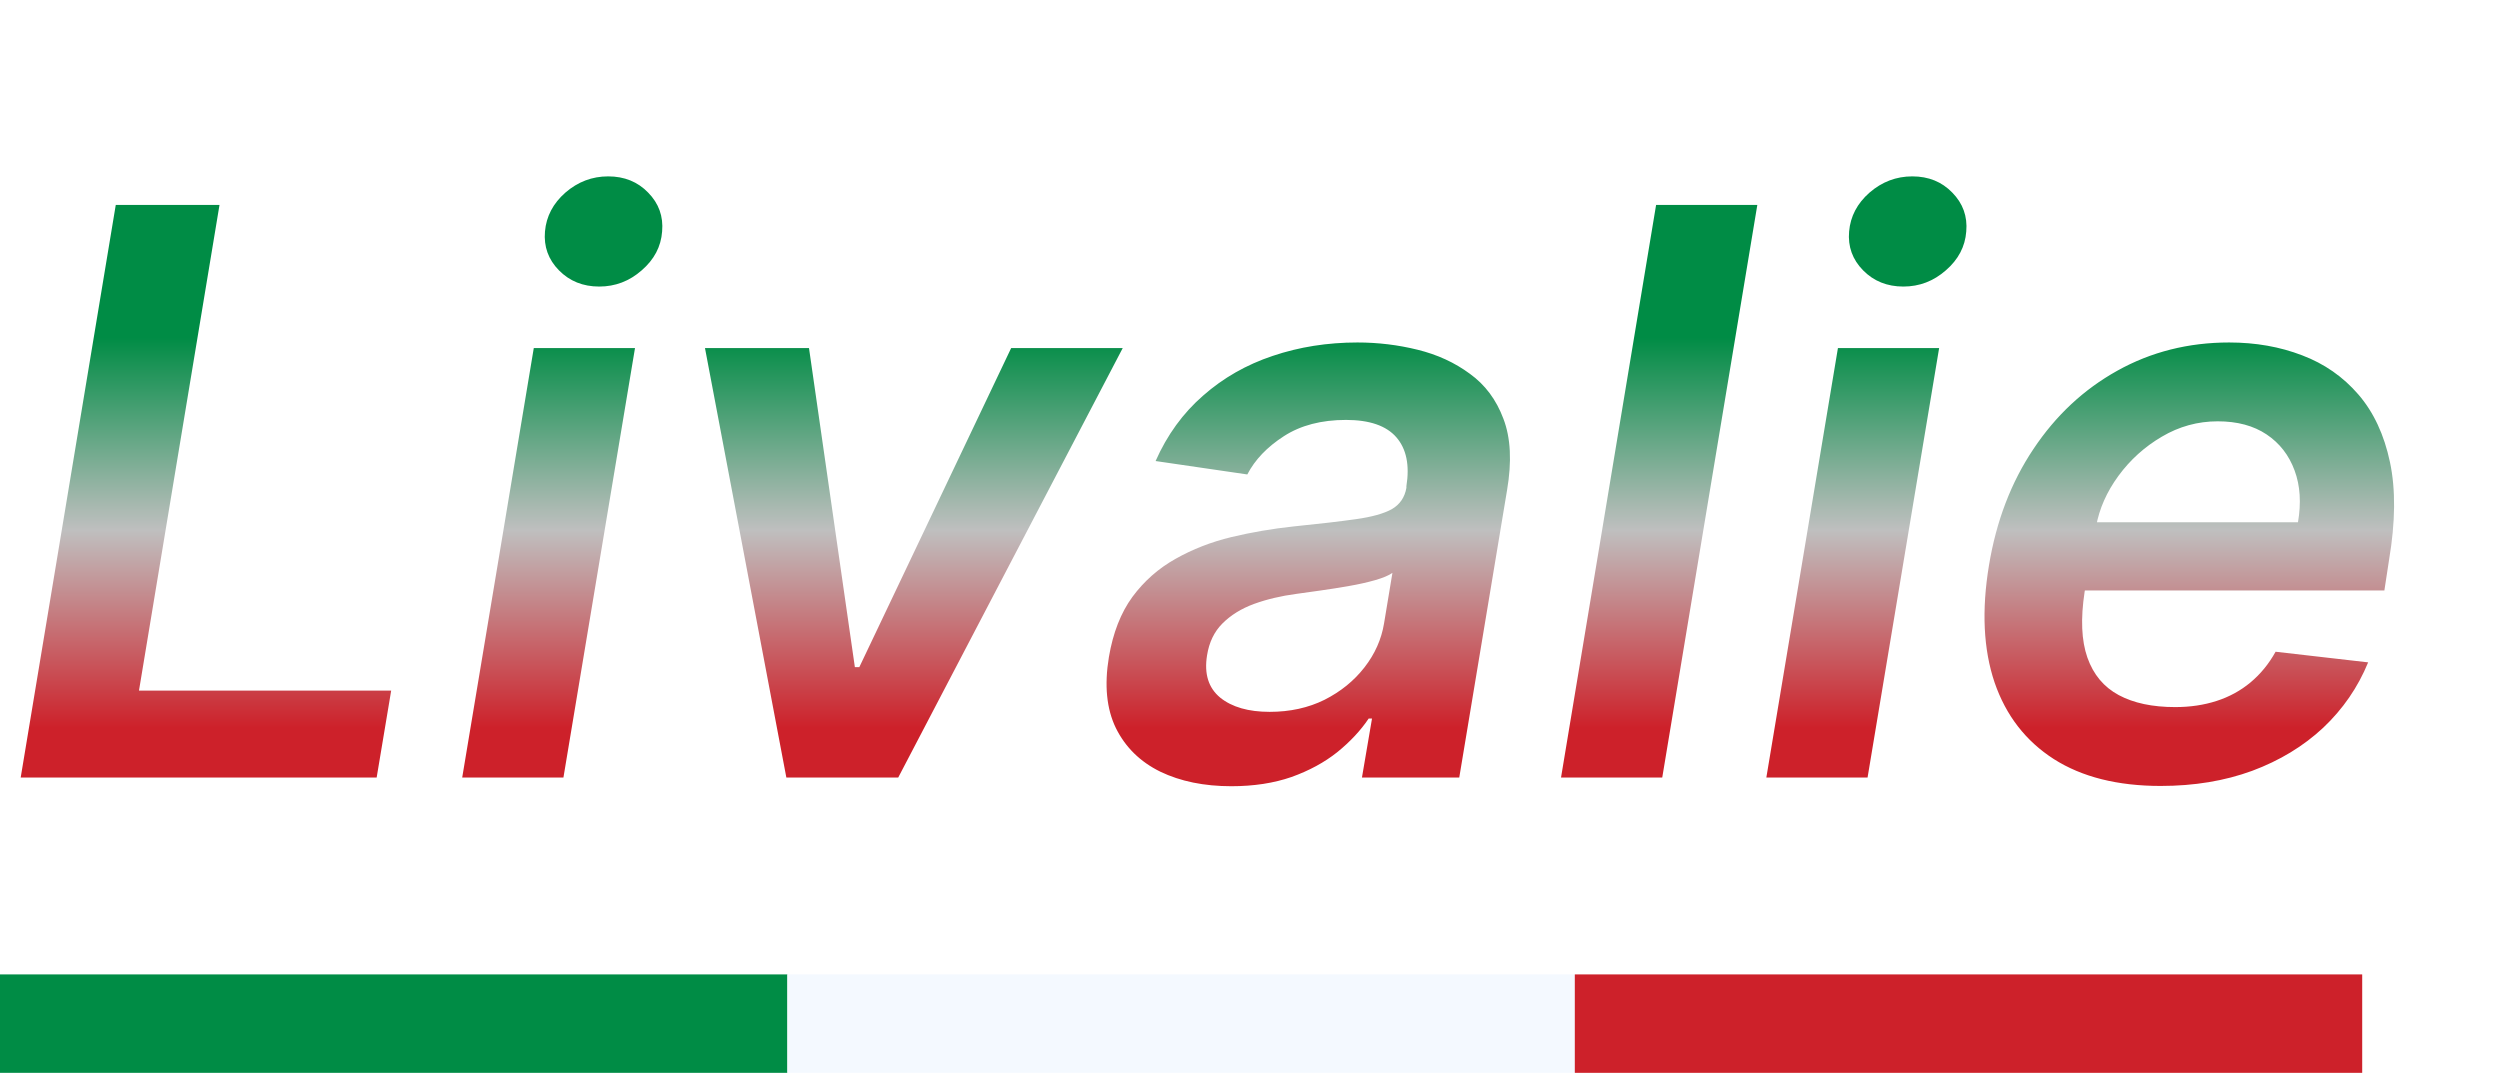
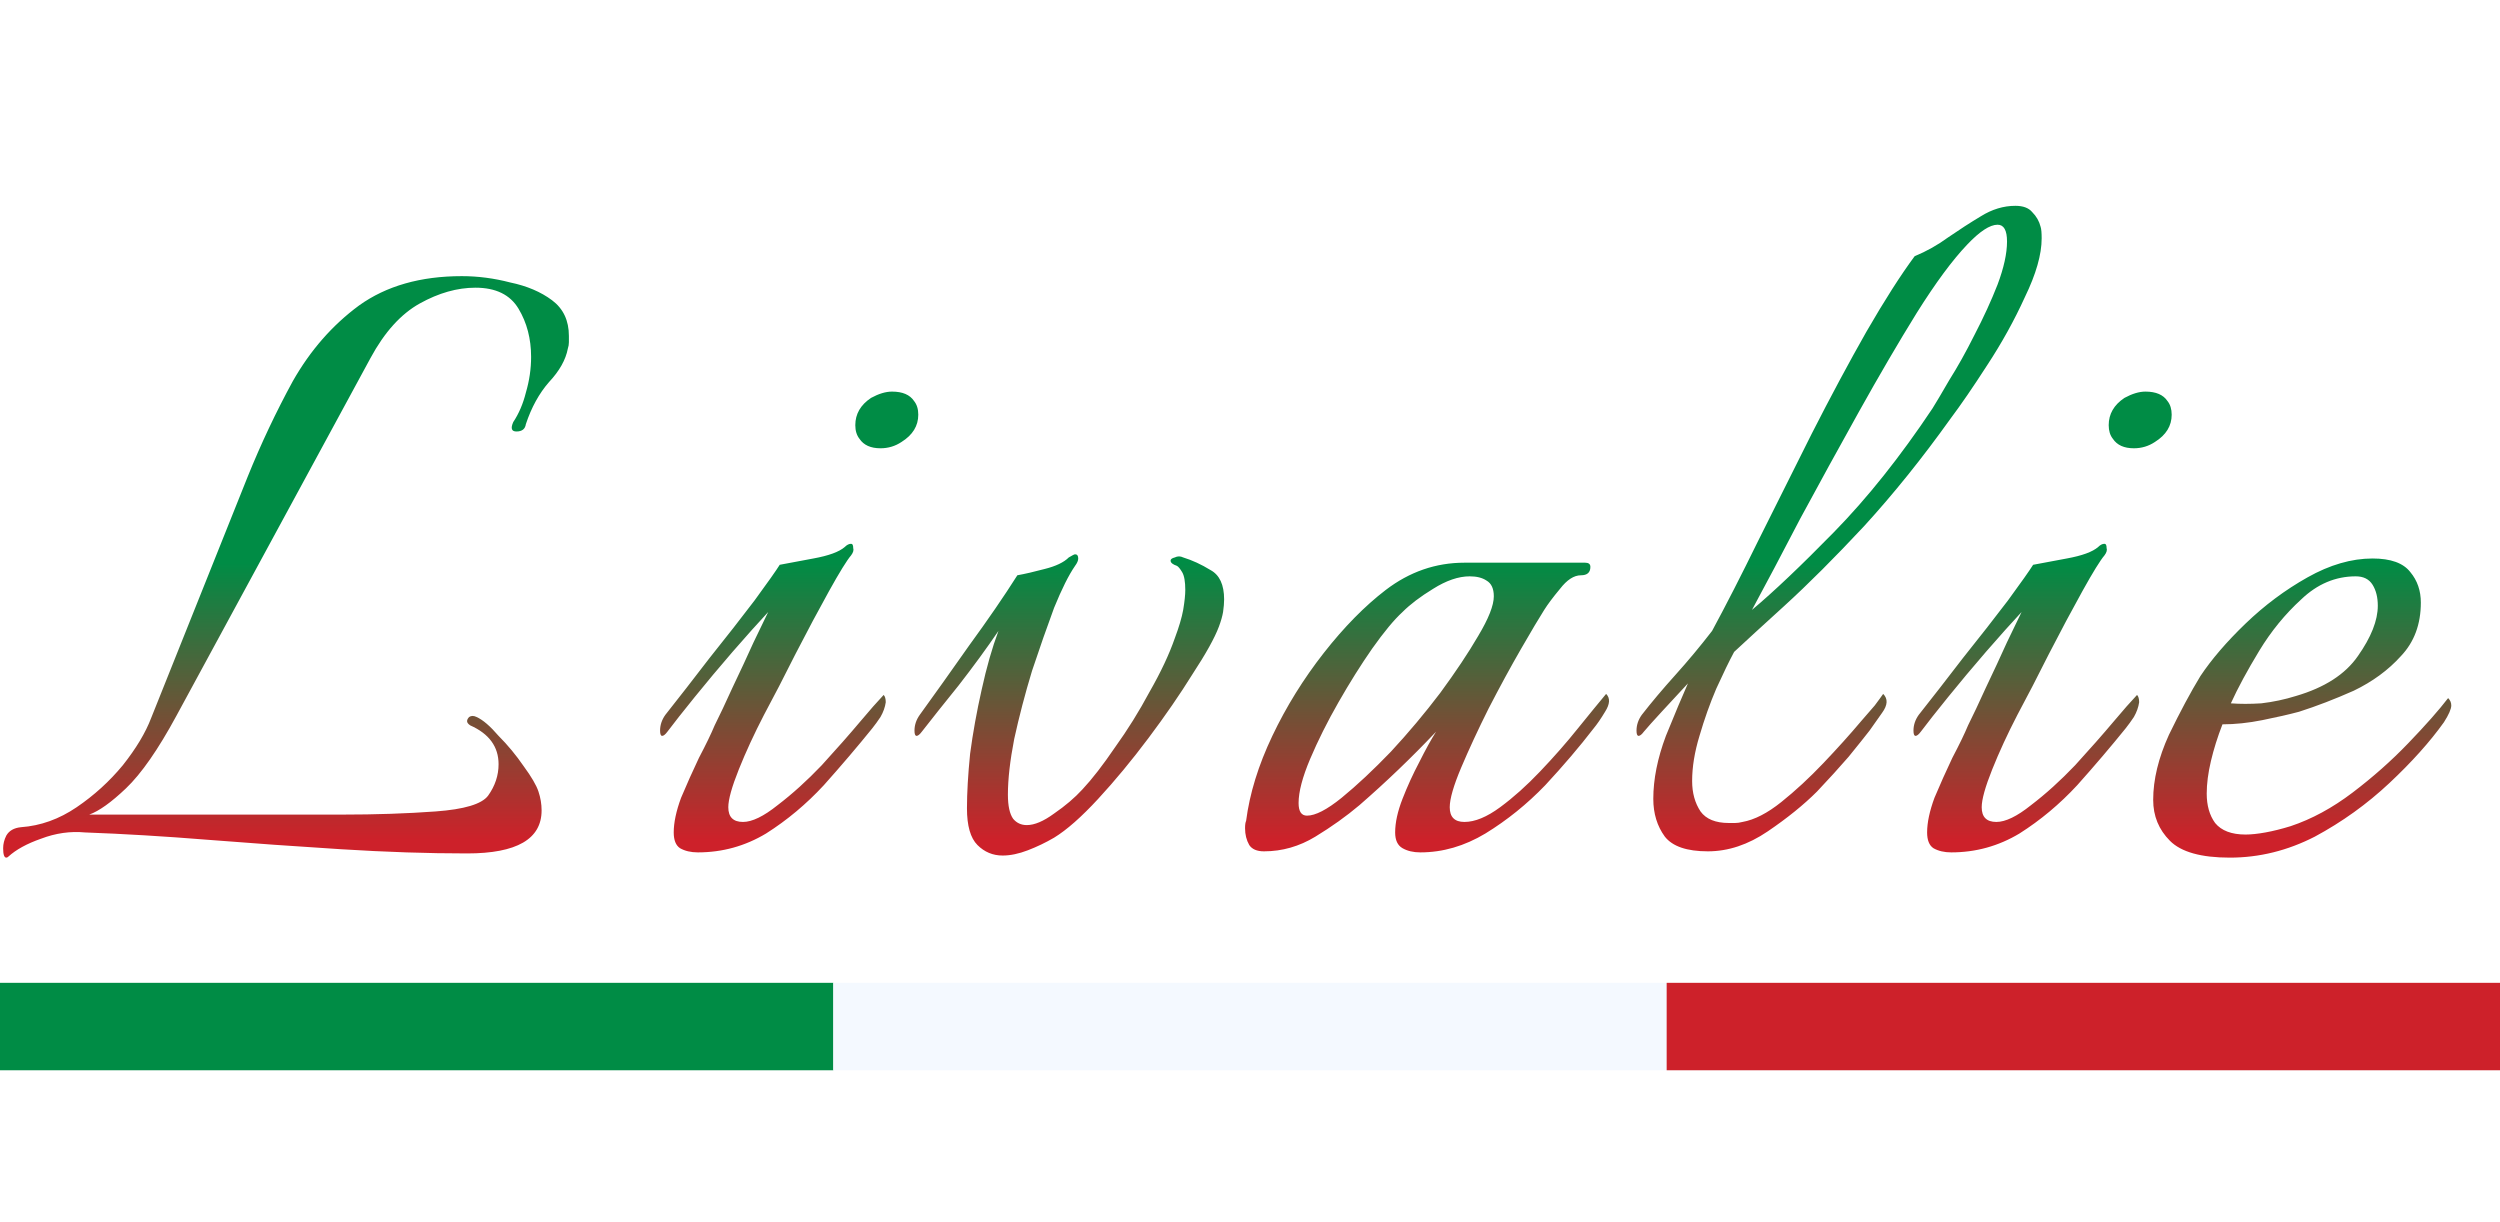
- <svg xmlns="http://www.w3.org/2000/svg" width="127" height="55" viewBox="0 0 127 55" fill="none">
-   <rect y="49.5" width="40" height="5" fill="#008C45" />
-   <rect x="40" y="49.5" width="40" height="5" fill="#F4F9FF" />
-   <rect x="80" y="49.5" width="40" height="5" fill="#CD212A" />
-   <path d="M1.051 39.5L5.881 10.409H11.151L7.06 35.082H19.872L19.134 39.5H1.051ZM23.48 39.5L27.116 17.682H32.258L28.622 39.5H23.48ZM30.44 14.557C29.616 14.557 28.935 14.282 28.395 13.733C27.855 13.184 27.618 12.526 27.685 11.758C27.751 10.992 28.097 10.333 28.722 9.784C29.356 9.235 30.081 8.96 30.895 8.96C31.719 8.96 32.396 9.235 32.926 9.784C33.466 10.333 33.703 10.992 33.636 11.758C33.58 12.526 33.234 13.184 32.599 13.733C31.974 14.282 31.255 14.557 30.44 14.557ZM57.035 17.682L45.629 39.5H39.947L35.813 17.682H41.097L43.427 33.889H43.654L51.367 17.682H57.035ZM62.553 39.94C61.171 39.94 59.968 39.694 58.945 39.202C57.923 38.7 57.17 37.961 56.687 36.986C56.213 36.01 56.095 34.808 56.332 33.378C56.54 32.147 56.938 31.129 57.525 30.324C58.121 29.519 58.851 28.875 59.712 28.392C60.584 27.9 61.531 27.53 62.553 27.284C63.586 27.038 64.637 26.858 65.707 26.744C67.013 26.612 68.069 26.489 68.874 26.375C69.689 26.261 70.299 26.091 70.707 25.864C71.114 25.627 71.36 25.267 71.445 24.784V24.699C71.616 23.629 71.445 22.8 70.934 22.213C70.423 21.626 69.57 21.332 68.377 21.332C67.127 21.332 66.076 21.607 65.224 22.156C64.371 22.706 63.751 23.354 63.363 24.102L58.704 23.421C59.291 22.095 60.096 20.987 61.119 20.097C62.141 19.197 63.32 18.525 64.656 18.079C66 17.625 67.435 17.398 68.96 17.398C70.001 17.398 71.019 17.521 72.013 17.767C73.017 18.013 73.903 18.421 74.67 18.989C75.446 19.547 76.014 20.31 76.374 21.276C76.744 22.241 76.805 23.449 76.559 24.898L74.13 39.5H69.187L69.698 36.503H69.528C69.121 37.109 68.59 37.677 67.937 38.207C67.283 38.728 66.507 39.15 65.607 39.472C64.708 39.784 63.69 39.94 62.553 39.94ZM64.499 36.162C65.531 36.162 66.46 35.958 67.283 35.551C68.107 35.135 68.784 34.585 69.315 33.903C69.845 33.222 70.176 32.478 70.309 31.673L70.735 29.102C70.546 29.235 70.252 29.358 69.854 29.472C69.457 29.585 69.012 29.685 68.519 29.77C68.036 29.855 67.558 29.931 67.085 29.997C66.611 30.063 66.204 30.12 65.863 30.168C65.077 30.272 64.357 30.442 63.704 30.679C63.06 30.916 62.525 31.247 62.099 31.673C61.682 32.09 61.422 32.63 61.318 33.293C61.166 34.23 61.389 34.945 61.985 35.438C62.582 35.92 63.42 36.162 64.499 36.162ZM89.272 10.409L84.442 39.5H79.3L84.13 10.409H89.272ZM89.73 39.5L93.367 17.682H98.508L94.872 39.5H89.73ZM96.69 14.557C95.867 14.557 95.185 14.282 94.645 13.733C94.105 13.184 93.868 12.526 93.935 11.758C94.001 10.992 94.347 10.333 94.972 9.784C95.606 9.235 96.331 8.96 97.145 8.96C97.969 8.96 98.646 9.235 99.176 9.784C99.716 10.333 99.953 10.992 99.886 11.758C99.829 12.526 99.484 13.184 98.849 13.733C98.224 14.282 97.505 14.557 96.69 14.557ZM109.762 39.926C107.575 39.926 105.766 39.472 104.336 38.562C102.906 37.644 101.902 36.347 101.325 34.67C100.756 32.985 100.662 31.001 101.04 28.719C101.41 26.474 102.163 24.505 103.299 22.81C104.435 21.105 105.856 19.779 107.56 18.832C109.274 17.876 111.168 17.398 113.242 17.398C114.587 17.398 115.823 17.616 116.95 18.051C118.076 18.477 119.028 19.14 119.805 20.04C120.581 20.939 121.116 22.085 121.41 23.477C121.703 24.86 121.689 26.508 121.367 28.421L121.126 29.997H103.228L103.782 26.531H116.737C116.907 25.546 116.85 24.671 116.566 23.903C116.282 23.127 115.808 22.516 115.146 22.071C114.483 21.626 113.654 21.403 112.66 21.403C111.647 21.403 110.7 21.664 109.819 22.185C108.948 22.696 108.214 23.359 107.617 24.173C107.021 24.988 106.642 25.845 106.481 26.744L105.898 30.068C105.69 31.432 105.737 32.544 106.04 33.406C106.344 34.268 106.874 34.903 107.631 35.31C108.389 35.717 109.345 35.92 110.501 35.92C111.258 35.92 111.959 35.816 112.603 35.608C113.247 35.4 113.82 35.087 114.322 34.67C114.833 34.244 115.259 33.724 115.6 33.108L120.302 33.648C119.781 34.917 119.019 36.025 118.015 36.972C117.011 37.909 115.808 38.638 114.407 39.159C113.015 39.67 111.467 39.926 109.762 39.926Z" fill="url(#paint0_linear_14_10418)" />
+ <svg xmlns="http://www.w3.org/2000/svg" width="131" height="64" viewBox="0 0 131 64" fill="none">
+   <rect y="51.5" width="43.667" height="4.582" fill="#008C45" />
+   <rect x="43.667" y="51.5" width="43.667" height="4.582" fill="#F4F9FF" />
+   <rect x="87.333" y="51.5" width="43.667" height="4.582" fill="#CD212A" />
+   <path d="M0.44 44.885C0.403 44.922 0.367 44.94 0.33 44.94C0.22 44.94 0.165 44.775 0.165 44.445C0.165 44.225 0.22 44.005 0.33 43.785C0.477 43.528 0.733 43.382 1.1 43.345C2.127 43.272 3.098 42.923 4.015 42.3C4.932 41.677 5.738 40.943 6.435 40.1C7.132 39.22 7.627 38.395 7.92 37.625L12.98 24.975C13.677 23.252 14.465 21.583 15.345 19.97C16.262 18.357 17.417 17.037 18.81 16.01C20.24 14.983 22.037 14.47 24.2 14.47C25.043 14.47 25.887 14.58 26.73 14.8C27.61 14.983 28.343 15.295 28.93 15.735C29.517 16.175 29.81 16.798 29.81 17.605C29.81 17.715 29.81 17.825 29.81 17.935C29.81 18.045 29.792 18.155 29.755 18.265C29.645 18.852 29.315 19.438 28.765 20.025C28.252 20.612 27.848 21.345 27.555 22.225C27.518 22.482 27.353 22.61 27.06 22.61C26.803 22.61 26.748 22.445 26.895 22.115C27.188 21.675 27.408 21.162 27.555 20.575C27.738 19.952 27.83 19.328 27.83 18.705C27.83 17.752 27.61 16.908 27.17 16.175C26.73 15.442 25.978 15.075 24.915 15.075C23.962 15.075 22.99 15.35 22 15.9C21.01 16.45 20.148 17.403 19.415 18.76L9.24 37.515C8.287 39.275 7.407 40.54 6.6 41.31C5.83 42.043 5.188 42.502 4.675 42.685H17.93C19.69 42.685 21.322 42.63 22.825 42.52C24.328 42.41 25.245 42.135 25.575 41.695C25.942 41.182 26.125 40.632 26.125 40.045C26.125 39.128 25.63 38.45 24.64 38.01C24.53 37.937 24.475 37.863 24.475 37.79C24.475 37.717 24.512 37.643 24.585 37.57C24.695 37.497 24.823 37.497 24.97 37.57C25.3 37.717 25.685 38.047 26.125 38.56C26.602 39.037 27.042 39.568 27.445 40.155C27.848 40.705 28.105 41.145 28.215 41.475C28.325 41.805 28.38 42.135 28.38 42.465C28.38 43.968 27.078 44.72 24.475 44.72C22.422 44.72 20.222 44.647 17.875 44.5C15.528 44.353 13.2 44.188 10.89 44.005C8.617 43.822 6.472 43.693 4.455 43.62C3.685 43.547 2.915 43.657 2.145 43.95C1.412 44.207 0.843 44.518 0.44 44.885ZM46.138 23.49C45.625 23.49 45.258 23.325 45.038 22.995C44.892 22.812 44.818 22.573 44.818 22.28C44.818 21.693 45.093 21.217 45.643 20.85C46.047 20.63 46.413 20.52 46.743 20.52C47.293 20.52 47.678 20.685 47.898 21.015C48.045 21.198 48.118 21.437 48.118 21.73C48.118 22.317 47.825 22.793 47.238 23.16C46.908 23.38 46.541 23.49 46.138 23.49ZM36.568 44.665C36.202 44.665 35.89 44.592 35.633 44.445C35.413 44.298 35.303 44.023 35.303 43.62C35.303 43.107 35.431 42.502 35.688 41.805C35.981 41.108 36.293 40.412 36.623 39.715C36.99 39.018 37.265 38.45 37.448 38.01C37.705 37.497 38.017 36.837 38.383 36.03C38.786 35.187 39.153 34.398 39.483 33.665C39.85 32.895 40.106 32.363 40.253 32.07C39.74 32.62 39.117 33.317 38.383 34.16C37.687 34.967 37.026 35.755 36.403 36.525C35.78 37.295 35.303 37.9 34.973 38.34C34.863 38.487 34.772 38.56 34.698 38.56C34.625 38.56 34.588 38.468 34.588 38.285C34.588 37.992 34.68 37.717 34.863 37.46C35.56 36.58 36.33 35.59 37.173 34.49C38.053 33.39 38.842 32.382 39.538 31.465C40.235 30.512 40.675 29.888 40.858 29.595C41.261 29.522 41.848 29.412 42.618 29.265C43.425 29.118 43.975 28.917 44.268 28.66C44.378 28.55 44.488 28.495 44.598 28.495C44.672 28.495 44.708 28.568 44.708 28.715C44.745 28.825 44.708 28.953 44.598 29.1C44.378 29.357 43.993 29.98 43.443 30.97C42.893 31.96 42.306 33.06 41.683 34.27C41.096 35.443 40.547 36.507 40.033 37.46C39.52 38.45 39.08 39.403 38.713 40.32C38.346 41.237 38.163 41.897 38.163 42.3C38.163 42.813 38.42 43.07 38.933 43.07C39.41 43.07 40.015 42.777 40.748 42.19C41.518 41.603 42.288 40.907 43.058 40.1C43.828 39.257 44.507 38.487 45.093 37.79C45.276 37.57 45.496 37.313 45.753 37.02C46.047 36.69 46.23 36.488 46.303 36.415C46.377 36.488 46.413 36.617 46.413 36.8C46.377 37.057 46.285 37.313 46.138 37.57C45.992 37.79 45.845 37.992 45.698 38.175C44.928 39.128 44.085 40.118 43.168 41.145C42.252 42.135 41.243 42.978 40.143 43.675C39.043 44.335 37.852 44.665 36.568 44.665ZM52.539 44.83C52.026 44.83 51.586 44.647 51.219 44.28C50.852 43.913 50.669 43.272 50.669 42.355C50.669 41.548 50.724 40.595 50.834 39.495C50.981 38.395 51.182 37.277 51.439 36.14C51.696 34.967 51.989 33.94 52.319 33.06C51.696 33.977 50.999 34.93 50.229 35.92C49.459 36.873 48.818 37.68 48.304 38.34C48.194 38.487 48.102 38.56 48.029 38.56C47.956 38.56 47.919 38.468 47.919 38.285C47.919 37.992 48.011 37.717 48.194 37.46C48.964 36.397 49.826 35.187 50.779 33.83C51.769 32.473 52.612 31.245 53.309 30.145C53.712 30.072 54.189 29.962 54.739 29.815C55.326 29.668 55.748 29.467 56.004 29.21C56.188 29.1 56.297 29.045 56.334 29.045C56.444 29.045 56.499 29.118 56.499 29.265C56.499 29.375 56.444 29.503 56.334 29.65C56.004 30.127 55.638 30.86 55.234 31.85C54.867 32.84 54.483 33.94 54.079 35.15C53.712 36.36 53.401 37.552 53.144 38.725C52.924 39.862 52.814 40.833 52.814 41.64C52.814 42.227 52.906 42.648 53.089 42.905C53.273 43.125 53.511 43.235 53.804 43.235C54.208 43.235 54.684 43.033 55.234 42.63C55.821 42.227 56.316 41.805 56.719 41.365C57.233 40.815 57.801 40.082 58.424 39.165C59.084 38.248 59.689 37.277 60.239 36.25C60.826 35.223 61.266 34.288 61.559 33.445C61.779 32.858 61.926 32.363 61.999 31.96C62.072 31.52 62.109 31.172 62.109 30.915C62.109 30.475 62.054 30.163 61.944 29.98C61.834 29.797 61.742 29.687 61.669 29.65C61.449 29.577 61.339 29.485 61.339 29.375C61.339 29.302 61.413 29.247 61.559 29.21C61.706 29.137 61.852 29.137 61.999 29.21C62.476 29.357 62.953 29.577 63.429 29.87C63.906 30.127 64.144 30.64 64.144 31.41C64.144 31.593 64.126 31.813 64.089 32.07C64.052 32.29 63.979 32.547 63.869 32.84C63.649 33.427 63.191 34.252 62.494 35.315C61.834 36.378 61.064 37.497 60.184 38.67C59.304 39.843 58.424 40.907 57.544 41.86C56.664 42.813 55.894 43.492 55.234 43.895C54.794 44.152 54.336 44.372 53.859 44.555C53.383 44.738 52.943 44.83 52.539 44.83ZM74.426 44.665C74.059 44.665 73.748 44.592 73.491 44.445C73.234 44.298 73.106 44.023 73.106 43.62C73.106 43.107 73.234 42.52 73.491 41.86C73.748 41.2 74.041 40.558 74.371 39.935C74.701 39.275 74.995 38.743 75.251 38.34C73.968 39.697 72.629 40.98 71.236 42.19C70.54 42.777 69.769 43.327 68.926 43.84C68.083 44.353 67.184 44.61 66.231 44.61C65.865 44.61 65.608 44.5 65.461 44.28C65.314 44.023 65.241 43.73 65.241 43.4C65.241 43.217 65.26 43.088 65.296 43.015C65.48 41.585 65.938 40.1 66.671 38.56C67.404 37.02 68.303 35.572 69.366 34.215C70.43 32.858 71.511 31.758 72.611 30.915C73.858 29.962 75.233 29.485 76.736 29.485H83.061C83.245 29.485 83.336 29.558 83.336 29.705C83.336 29.998 83.171 30.145 82.841 30.145C82.475 30.145 82.108 30.383 81.741 30.86C81.374 31.3 81.1 31.667 80.916 31.96C80.659 32.363 80.256 33.042 79.706 33.995C79.156 34.948 78.588 35.993 78.001 37.13C77.451 38.23 76.975 39.257 76.571 40.21C76.168 41.163 75.966 41.86 75.966 42.3C75.966 42.813 76.223 43.07 76.736 43.07C77.286 43.07 77.909 42.813 78.606 42.3C79.303 41.787 79.999 41.163 80.696 40.43C81.43 39.66 82.09 38.908 82.676 38.175C83.299 37.405 83.794 36.8 84.161 36.36C84.381 36.58 84.363 36.892 84.106 37.295C83.886 37.662 83.684 37.955 83.501 38.175C82.768 39.128 81.924 40.118 80.971 41.145C80.018 42.135 78.973 42.978 77.836 43.675C76.736 44.335 75.6 44.665 74.426 44.665ZM68.486 42.74C68.926 42.74 69.531 42.428 70.301 41.805C71.108 41.145 71.969 40.338 72.886 39.385C73.803 38.395 74.665 37.368 75.471 36.305C76.278 35.205 76.938 34.215 77.451 33.335C78.001 32.418 78.276 31.722 78.276 31.245C78.276 30.842 78.148 30.567 77.891 30.42C77.671 30.273 77.378 30.2 77.011 30.2C76.424 30.2 75.783 30.42 75.086 30.86C74.426 31.263 73.894 31.667 73.491 32.07C73.051 32.473 72.519 33.115 71.896 33.995C71.309 34.838 70.723 35.773 70.136 36.8C69.549 37.827 69.055 38.817 68.651 39.77C68.248 40.723 68.046 41.493 68.046 42.08C68.046 42.52 68.193 42.74 68.486 42.74ZM89.493 44.61C88.393 44.61 87.641 44.353 87.238 43.84C86.835 43.29 86.633 42.63 86.633 41.86C86.633 40.833 86.853 39.733 87.293 38.56C87.77 37.387 88.155 36.47 88.448 35.81C87.972 36.323 87.513 36.818 87.073 37.295C86.633 37.772 86.322 38.12 86.138 38.34C86.028 38.487 85.936 38.56 85.863 38.56C85.79 38.56 85.753 38.468 85.753 38.285C85.753 37.992 85.845 37.717 86.028 37.46C86.541 36.8 87.128 36.103 87.788 35.37C88.448 34.637 89.09 33.867 89.713 33.06C90.447 31.703 91.253 30.127 92.133 28.33C93.05 26.497 93.985 24.627 94.938 22.72C95.928 20.777 96.882 18.998 97.798 17.385C98.751 15.735 99.595 14.415 100.328 13.425C100.951 13.168 101.538 12.838 102.088 12.435C102.675 12.032 103.243 11.665 103.793 11.335C104.38 10.968 104.985 10.785 105.608 10.785C106.011 10.785 106.305 10.895 106.488 11.115C106.708 11.335 106.855 11.592 106.928 11.885C106.965 11.995 106.983 12.197 106.983 12.49C106.983 13.333 106.69 14.36 106.103 15.57C105.553 16.78 104.893 17.972 104.123 19.145C103.39 20.282 102.748 21.217 102.198 21.95C100.731 24.003 99.228 25.873 97.688 27.56C96.148 29.21 94.755 30.603 93.508 31.74C92.298 32.84 91.418 33.647 90.868 34.16C90.612 34.637 90.3 35.278 89.933 36.085C89.603 36.855 89.31 37.68 89.053 38.56C88.796 39.403 88.668 40.192 88.668 40.925C88.668 41.548 88.815 42.08 89.108 42.52C89.401 42.923 89.897 43.125 90.593 43.125C90.703 43.125 90.813 43.125 90.923 43.125C91.033 43.125 91.162 43.107 91.308 43.07C91.931 42.96 92.61 42.612 93.343 42.025C94.076 41.438 94.81 40.76 95.543 39.99C96.276 39.22 96.936 38.487 97.523 37.79C97.78 37.497 98.018 37.222 98.238 36.965C98.458 36.672 98.605 36.47 98.678 36.36C98.935 36.617 98.916 36.947 98.623 37.35C98.367 37.717 98.147 38.028 97.963 38.285C97.707 38.615 97.34 39.073 96.863 39.66C96.386 40.21 95.837 40.815 95.213 41.475C94.516 42.172 93.655 42.868 92.628 43.565C91.602 44.262 90.556 44.61 89.493 44.61ZM91.803 31.96C92.94 31.007 94.37 29.65 96.093 27.89C97.853 26.093 99.576 23.93 101.263 21.4C101.446 21.107 101.74 20.612 102.143 19.915C102.583 19.218 103.023 18.43 103.463 17.55C103.94 16.633 104.343 15.753 104.673 14.91C105.003 14.03 105.168 13.278 105.168 12.655C105.168 12.068 105.003 11.775 104.673 11.775C104.27 11.775 103.738 12.123 103.078 12.82C102.308 13.627 101.428 14.818 100.438 16.395C99.485 17.935 98.477 19.658 97.413 21.565C96.35 23.472 95.323 25.342 94.333 27.175C93.38 29.008 92.537 30.603 91.803 31.96ZM111.816 23.49C111.303 23.49 110.936 23.325 110.716 22.995C110.569 22.812 110.496 22.573 110.496 22.28C110.496 21.693 110.771 21.217 111.321 20.85C111.724 20.63 112.091 20.52 112.421 20.52C112.971 20.52 113.356 20.685 113.576 21.015C113.723 21.198 113.796 21.437 113.796 21.73C113.796 22.317 113.503 22.793 112.916 23.16C112.586 23.38 112.219 23.49 111.816 23.49ZM102.246 44.665C101.879 44.665 101.568 44.592 101.311 44.445C101.091 44.298 100.981 44.023 100.981 43.62C100.981 43.107 101.109 42.502 101.366 41.805C101.659 41.108 101.971 40.412 102.301 39.715C102.668 39.018 102.943 38.45 103.126 38.01C103.383 37.497 103.694 36.837 104.061 36.03C104.464 35.187 104.831 34.398 105.161 33.665C105.528 32.895 105.784 32.363 105.931 32.07C105.418 32.62 104.794 33.317 104.061 34.16C103.364 34.967 102.704 35.755 102.081 36.525C101.458 37.295 100.981 37.9 100.651 38.34C100.541 38.487 100.449 38.56 100.376 38.56C100.303 38.56 100.266 38.468 100.266 38.285C100.266 37.992 100.358 37.717 100.541 37.46C101.238 36.58 102.008 35.59 102.851 34.49C103.731 33.39 104.519 32.382 105.216 31.465C105.913 30.512 106.353 29.888 106.536 29.595C106.939 29.522 107.526 29.412 108.296 29.265C109.103 29.118 109.653 28.917 109.946 28.66C110.056 28.55 110.166 28.495 110.276 28.495C110.349 28.495 110.386 28.568 110.386 28.715C110.423 28.825 110.386 28.953 110.276 29.1C110.056 29.357 109.671 29.98 109.121 30.97C108.571 31.96 107.984 33.06 107.361 34.27C106.774 35.443 106.224 36.507 105.711 37.46C105.198 38.45 104.758 39.403 104.391 40.32C104.024 41.237 103.841 41.897 103.841 42.3C103.841 42.813 104.098 43.07 104.611 43.07C105.088 43.07 105.693 42.777 106.426 42.19C107.196 41.603 107.966 40.907 108.736 40.1C109.506 39.257 110.184 38.487 110.771 37.79C110.954 37.57 111.174 37.313 111.431 37.02C111.724 36.69 111.908 36.488 111.981 36.415C112.054 36.488 112.091 36.617 112.091 36.8C112.054 37.057 111.963 37.313 111.816 37.57C111.669 37.79 111.523 37.992 111.376 38.175C110.606 39.128 109.763 40.118 108.846 41.145C107.929 42.135 106.921 42.978 105.821 43.675C104.721 44.335 103.529 44.665 102.246 44.665ZM116.842 44.94C115.339 44.94 114.294 44.647 113.707 44.06C113.12 43.473 112.827 42.758 112.827 41.915C112.827 40.852 113.102 39.715 113.652 38.505C114.239 37.295 114.789 36.268 115.302 35.425C115.889 34.545 116.677 33.628 117.667 32.675C118.657 31.722 119.739 30.915 120.912 30.255C122.085 29.595 123.222 29.265 124.322 29.265C125.275 29.265 125.935 29.503 126.302 29.98C126.669 30.42 126.852 30.952 126.852 31.575C126.852 32.712 126.504 33.647 125.807 34.38C125.147 35.113 124.322 35.718 123.332 36.195C122.342 36.635 121.389 37.002 120.472 37.295C119.922 37.442 119.28 37.588 118.547 37.735C117.814 37.882 117.117 37.955 116.457 37.955C116.2 38.615 115.999 39.257 115.852 39.88C115.705 40.503 115.632 41.072 115.632 41.585C115.632 42.208 115.779 42.722 116.072 43.125C116.402 43.528 116.934 43.73 117.667 43.73C117.96 43.73 118.309 43.693 118.712 43.62C119.115 43.547 119.555 43.437 120.032 43.29C121.132 42.923 122.214 42.337 123.277 41.53C124.34 40.723 125.312 39.862 126.192 38.945C127.109 37.992 127.805 37.203 128.282 36.58C128.392 36.69 128.447 36.818 128.447 36.965C128.447 37.148 128.319 37.442 128.062 37.845C127.329 38.872 126.375 39.935 125.202 41.035C124.029 42.135 122.727 43.07 121.297 43.84C119.867 44.573 118.382 44.94 116.842 44.94ZM116.897 36.855C117.374 36.892 117.905 36.892 118.492 36.855C119.115 36.782 119.72 36.653 120.307 36.47C121.81 36.03 122.892 35.333 123.552 34.38C124.249 33.39 124.597 32.51 124.597 31.74C124.597 31.3 124.505 30.933 124.322 30.64C124.139 30.347 123.845 30.2 123.442 30.2C122.379 30.2 121.425 30.603 120.582 31.41C119.739 32.18 119.005 33.078 118.382 34.105C117.759 35.132 117.264 36.048 116.897 36.855Z" fill="url(#paint0_linear_69_1123)" />
  <defs>
-     <linearGradient id="paint0_linear_14_10418" x1="63.5" y1="17.155" x2="63.5" y2="36.983" gradientUnits="userSpaceOnUse">
+     <linearGradient id="paint0_linear_69_1123" x1="65" y1="29.5" x2="65" y2="44" gradientUnits="userSpaceOnUse">
      <stop stop-color="#008C45" />
-       <stop offset="0.493" stop-color="#BFBFBF" />
      <stop offset="1" stop-color="#CD212A" />
    </linearGradient>
  </defs>
</svg>
